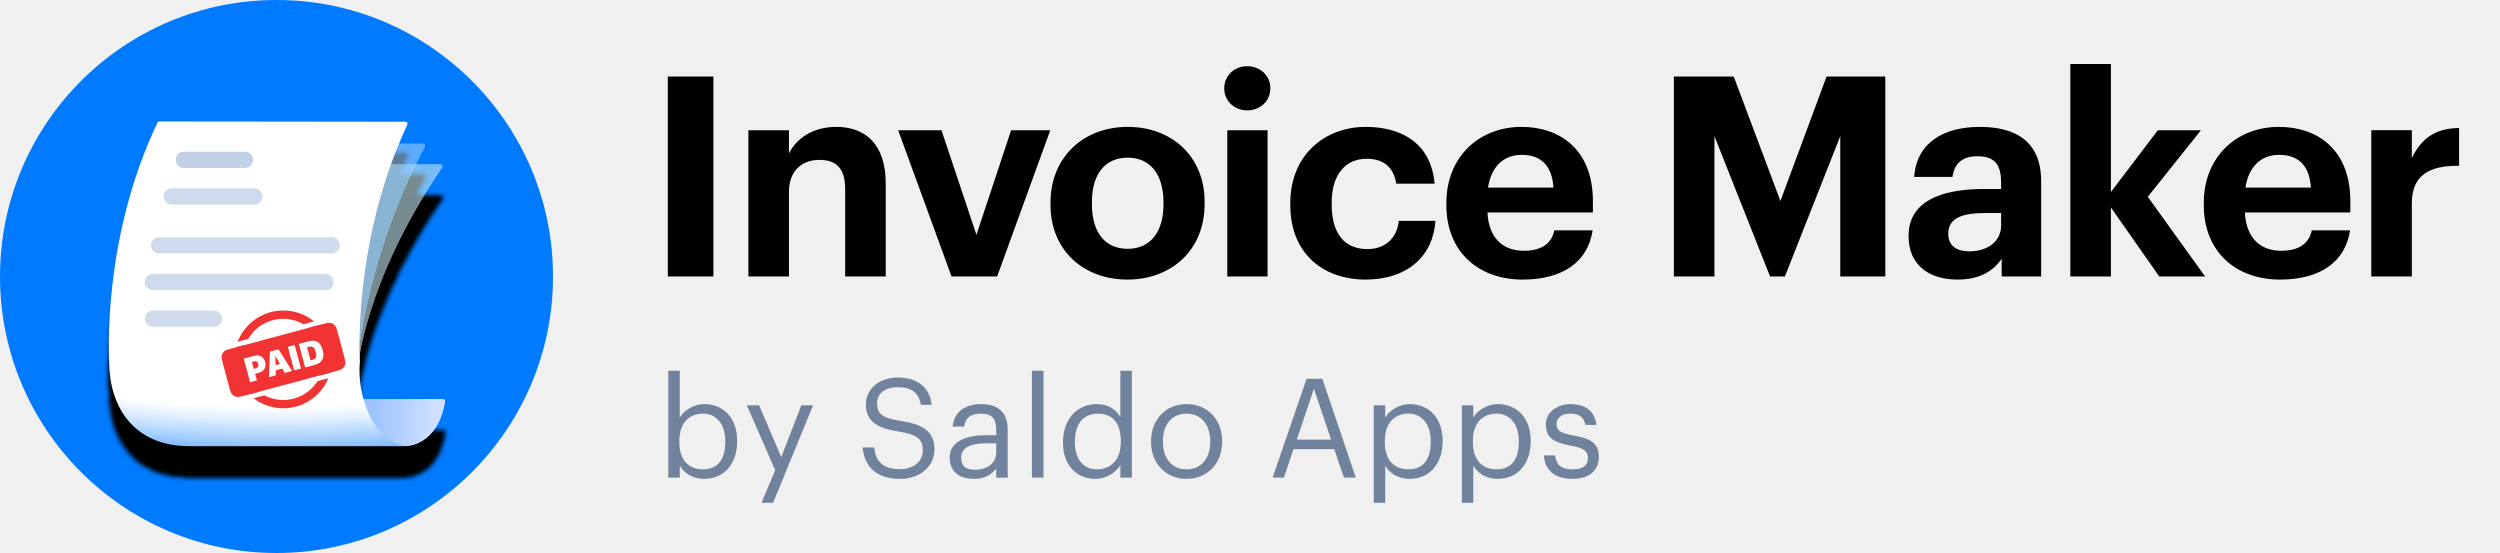
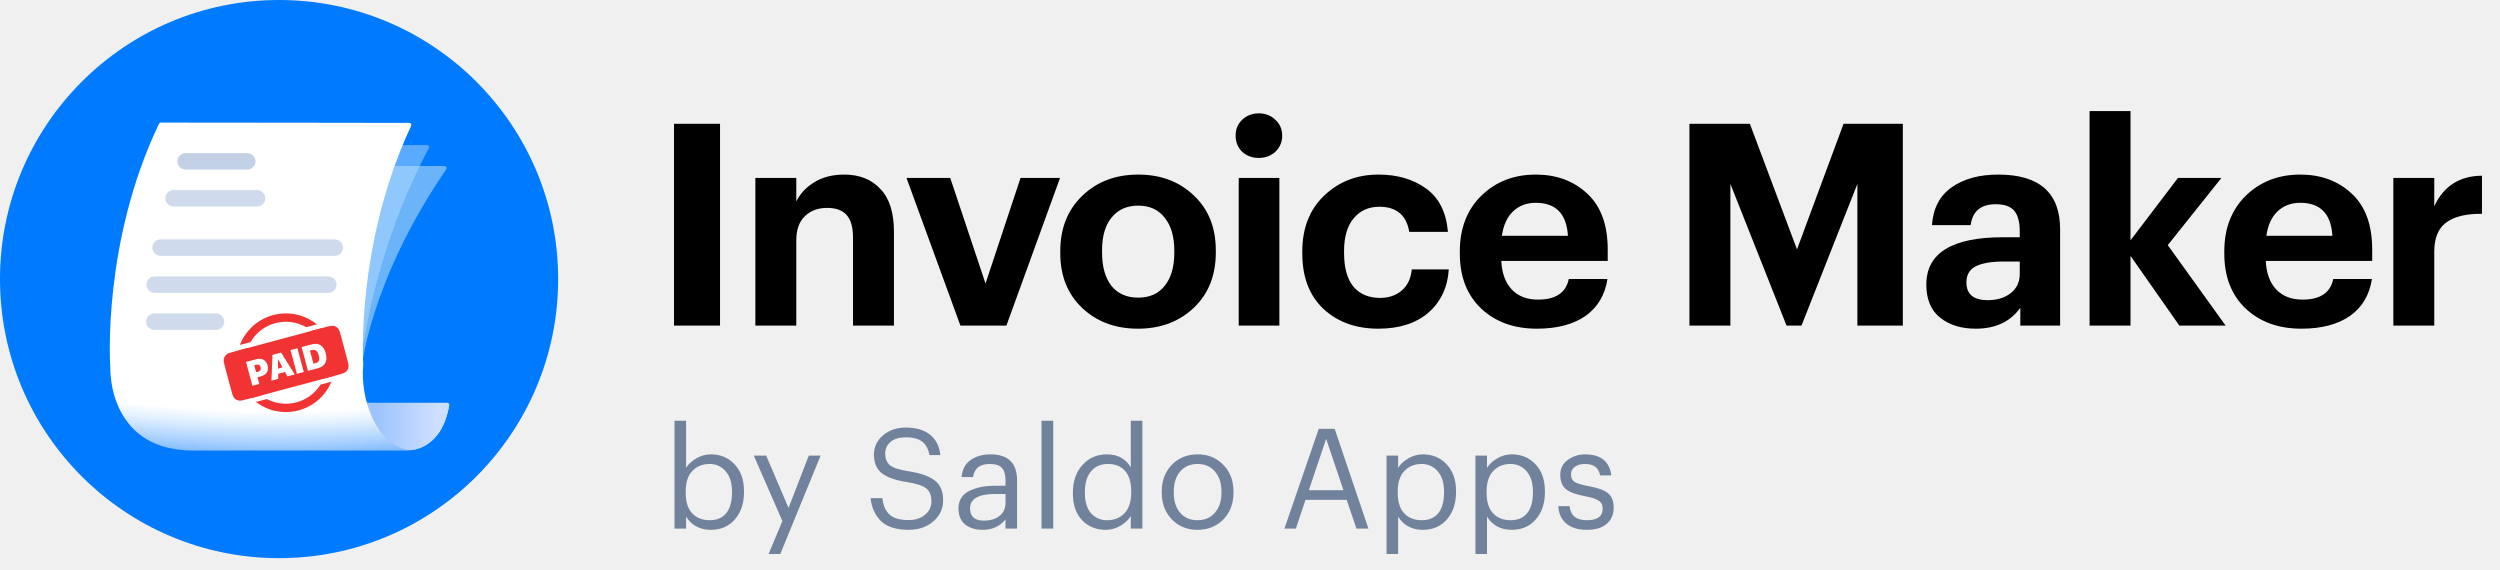
- <svg xmlns="http://www.w3.org/2000/svg" width="217" height="48" fill="none">
-   <rect width="48" height="48" rx="24" fill="#007AFF" />
-   <g filter="url(#filter0_d)">
-     <path d="M35.272 38.711H15.869v-4.067h22.587c.11 0 .193.1.175.207-.642 3.86-3.36 3.86-3.36 3.86z" fill="#AFCDFB" />
-     <path d="M35.272 38.711H15.869v-4.067h22.587c.11 0 .193.1.175.207-.642 3.86-3.36 3.86-3.36 3.86z" fill="url(#paint0_linear)" />
-     <g opacity=".6">
-       <path d="M38.221 14.277H16.044a.182.182 0 00-.159.097c-5.816 10.916-5.794 11.891-5.794 11.891l20.965 5.623s.608-7.52 7.308-17.326c.082-.12.002-.285-.143-.285z" fill="#F8FBFF" />
-       <path d="M38.221 14.277H16.044a.182.182 0 00-.159.097c-5.816 10.916-5.794 11.891-5.794 11.891l20.965 5.623s.608-7.52 7.308-17.326c.082-.12.002-.285-.143-.285z" fill="url(#paint1_linear)" />
-       <path d="M28.282 16.09a.398.398 0 01-.46.321l-8.349-1.45a.393.393 0 01-.32-.458.398.398 0 01.46-.322l8.349 1.451a.393.393 0 01.32.458zm2.065 1.78a.4.4 0 01-.46.322L16.92 15.931a.396.396 0 01-.322-.46.4.4 0 01.461-.323l12.966 2.262c.216.038.36.243.321.46zm-.957 3.136l-13.962-2.462a.2.2 0 01.07-.392l13.96 2.461a.2.2 0 01-.069.393zm-.14.827L15.29 19.37a.2.2 0 01.069-.393L29.32 21.44a.2.2 0 01-.07.393zm-14.114-1.59l8.598 1.516a.199.199 0 00.07-.393l-8.599-1.516a.2.2 0 00-.07.393z" fill="#000" />
-     </g>
-     <g opacity=".6">
-       <path d="M36.715 12.484H14.48a.18.18 0 00-.168.123c-4.028 11.698-3.518 16.166-3.518 16.166l20.49.683s1.12-8.426 5.586-16.704c.064-.12-.018-.268-.155-.268z" fill="#F8FBFF" />
-       <path d="M36.715 12.484H14.48a.18.18 0 00-.168.123c-4.028 11.698-3.518 16.166-3.518 16.166l20.49.683s1.12-8.426 5.586-16.704c.064-.12-.018-.268-.155-.268z" fill="url(#paint2_linear)" />
-       <path d="M27.775 14.795a.395.395 0 01-.427.358l-8.454-.722a.391.391 0 01-.357-.425.395.395 0 01.427-.358l8.454.722a.391.391 0 01.357.425zm2.212 1.592a.397.397 0 01-.428.36L16.436 15.62a.394.394 0 01-.359-.427.397.397 0 01.429-.36l13.123 1.127c.217.019.378.21.358.427zm-.683 3.208L15.181 18.36a.2.2 0 01.035-.398l14.123 1.236a.2.2 0 01-.035.397zm-.066.835l-14.122-1.235a.2.2 0 01.034-.397l14.123 1.235a.2.2 0 01-.035.398zm-14.199-.353l8.697.76a.2.2 0 00.035-.396l-8.698-.761a.2.2 0 00-.034.397z" fill="#000" />
-     </g>
-     <path d="M35.196 10.568c.132 0 .218.14.162.26-4.801 10.217-4.118 20.556-4.118 20.556-.287 2.748 1.03 6.954 4.046 7.344H16.45c-4.943 0-6.974-3.534-6.975-7.344 0 0-.69-10.533 4.196-20.738a.182.182 0 01.163-.103c9.25 0 15.626.025 21.362.025z" fill="url(#paint3_radial)" />
-     <rect x="15.255" y="13.168" width="6.716" height="1.414" rx=".707" fill="#C3D1E6" />
-     <rect x="12.568" y="26.954" width="6.716" height="1.414" rx=".707" fill="#CFDBEC" />
-     <rect x="13.099" y="20.591" width="16.402" height="1.414" rx=".707" fill="#CFDBEC" />
-     <rect x="12.568" y="23.772" width="16.402" height="1.414" rx=".707" fill="#CFDBEC" />
-     <rect x="14.194" y="16.349" width="8.59" height="1.414" rx=".707" fill="#CFDBEC" />
+ <svg xmlns="http://www.w3.org/2000/svg" width="215" height="49" fill="none">
+   <path d="M57.966 28V10.645h3.957V28h-3.957zm6.995 0V15.305h3.52v2.015c.34-.68.858-1.23 1.553-1.65.712-.438 1.57-.656 2.573-.656 1.311 0 2.347.413 3.107 1.238.777.809 1.165 2.03 1.165 3.665V28h-3.52v-7.573c0-.874-.177-1.513-.533-1.918-.356-.42-.922-.63-1.7-.63-.792 0-1.431.242-1.917.727-.485.47-.728 1.157-.728 2.064V28h-3.52zm17.634 0l-4.636-12.695h3.762l3.034 9.078 3.01-9.078h3.398L86.551 28h-3.956zm12.983-3.422c.55.68 1.319 1.019 2.306 1.019.987 0 1.748-.34 2.281-1.02.551-.68.826-1.626.826-2.84v-.17c0-1.213-.275-2.16-.826-2.84-.534-.695-1.294-1.043-2.281-1.043-.971 0-1.732.34-2.282 1.02-.55.663-.825 1.601-.825 2.815v.194c0 1.214.267 2.169.8 2.864zm2.281 3.689c-1.925 0-3.519-.59-4.781-1.772-1.262-1.197-1.894-2.767-1.894-4.709v-.194c0-1.958.632-3.544 1.894-4.758 1.262-1.213 2.864-1.82 4.806-1.82 1.942 0 3.536.599 4.782 1.796 1.262 1.181 1.893 2.751 1.893 4.71v.193c0 1.974-.631 3.56-1.893 4.758-1.263 1.197-2.865 1.796-4.806 1.796zM106.53 28V15.305h3.495V28h-3.495zm3.156-14.952c-.389.356-.866.534-1.433.534-.566 0-1.043-.178-1.432-.534-.372-.372-.558-.834-.558-1.384 0-.55.186-1.003.558-1.359.389-.372.866-.558 1.432-.558.567 0 1.044.186 1.433.558.388.356.582.81.582 1.36a1.84 1.84 0 01-.582 1.383zm8.841 15.219c-1.91 0-3.479-.566-4.709-1.7-1.214-1.148-1.82-2.734-1.82-4.757v-.194c0-1.99.623-3.584 1.869-4.782 1.262-1.213 2.823-1.82 4.684-1.82 1.618 0 2.978.397 4.078 1.19 1.117.792 1.748 2.038 1.893 3.737h-3.325c-.243-1.44-1.1-2.16-2.573-2.16-.922 0-1.659.332-2.209.995-.55.664-.825 1.594-.825 2.792v.194c0 1.262.267 2.225.801 2.888.55.648 1.319.971 2.306.971.728 0 1.343-.21 1.845-.63.501-.422.793-1.028.873-1.821h3.18c-.097 1.537-.679 2.775-1.747 3.713-1.068.923-2.509 1.384-4.321 1.384zm13.644 0c-1.958 0-3.552-.575-4.781-1.723-1.23-1.166-1.845-2.743-1.845-4.734v-.194c0-1.974.615-3.568 1.845-4.782 1.246-1.213 2.807-1.82 4.684-1.82 1.78 0 3.253.542 4.418 1.626 1.181 1.084 1.772 2.695 1.772 4.83v.972h-9.151c.049 1.051.348 1.869.898 2.451.55.583 1.303.874 2.257.874 1.522 0 2.403-.59 2.646-1.772h3.326c-.211 1.375-.842 2.435-1.894 3.18-1.052.728-2.443 1.092-4.175 1.092zm-3.009-7.986h5.679c-.113-1.893-1.035-2.84-2.767-2.84-.793 0-1.448.251-1.966.753-.501.485-.817 1.181-.946 2.087zM145.293 28V10.645h5.195l4.053 10.801 4.005-10.801h5.097V28h-3.907V15.815L154.929 28h-1.286l-4.83-12.185V28h-3.52zm24.619.267c-1.246 0-2.266-.316-3.058-.947-.793-.63-1.19-1.577-1.19-2.84 0-2.718 2.201-4.077 6.602-4.077h1.432v-.51c0-.793-.153-1.376-.461-1.748-.307-.388-.841-.582-1.602-.582-1.278 0-1.998.598-2.16 1.796h-3.325c.097-1.44.663-2.525 1.699-3.253 1.035-.728 2.37-1.092 4.005-1.092 3.544 0 5.316 1.57 5.316 4.709V28h-3.423v-1.53c-.858 1.198-2.136 1.797-3.835 1.797zm1.044-2.452c.793 0 1.448-.202 1.966-.606.518-.405.776-.955.776-1.65V22.49h-1.359c-1.068 0-1.877.138-2.427.413-.534.275-.801.736-.801 1.383 0 1.02.615 1.53 1.845 1.53zM179.705 28V9.553h3.519V20.67l4.078-5.365h3.738l-4.612 5.777L191.404 28h-3.98l-4.2-5.995V28h-3.519zm18.212.267c-1.958 0-3.552-.575-4.782-1.723-1.23-1.166-1.845-2.743-1.845-4.734v-.194c0-1.974.615-3.568 1.845-4.782 1.246-1.213 2.808-1.82 4.685-1.82 1.78 0 3.252.542 4.417 1.626 1.182 1.084 1.772 2.695 1.772 4.83v.972h-9.151c.049 1.051.348 1.869.898 2.451.551.583 1.303.874 2.258.874 1.521 0 2.403-.59 2.646-1.772h3.325c-.21 1.375-.841 2.435-1.893 3.18-1.052.728-2.444 1.092-4.175 1.092zm-3.01-7.986h5.68c-.113-1.893-1.036-2.84-2.767-2.84-.793 0-1.449.251-1.966.753-.502.485-.818 1.181-.947 2.087zM205.828 28V15.305h3.519v2.428c.809-1.732 2.177-2.606 4.102-2.622v3.277c-1.359-.016-2.387.235-3.082.752-.68.502-1.02 1.335-1.02 2.5V28h-3.519z" fill="#000" />
+   <path d="M61.128 45.566c-.488 0-.916-.104-1.284-.312a2.256 2.256 0 01-.84-.828v1.032h-.996v-9.276h.996v4.056c.192-.32.484-.592.876-.816a2.411 2.411 0 011.248-.348c.84 0 1.524.288 2.052.864.536.568.804 1.332.804 2.292v.096c0 .968-.264 1.752-.792 2.352-.52.592-1.208.888-2.064.888zm-.096-.828c.624 0 1.1-.204 1.428-.612.328-.408.492-.992.492-1.752v-.096c0-.76-.184-1.344-.552-1.752a1.743 1.743 0 00-1.38-.624c-.608 0-1.104.204-1.488.612-.376.4-.564.988-.564 1.764v.096c0 .776.184 1.364.552 1.764.376.4.88.6 1.512.6zm5.066 2.904l1.188-2.832-2.46-5.628h1.068l1.92 4.5 1.74-4.5h1.02l-3.468 8.46h-1.008zm12.048-2.076c-1.064 0-1.856-.248-2.376-.744-.512-.504-.812-1.164-.9-1.98h1.008c.04.28.096.524.168.732.08.208.2.404.36.588.16.184.384.324.672.42.296.096.652.144 1.068.144.56 0 1.024-.148 1.392-.444.376-.304.564-.696.564-1.176 0-.496-.144-.86-.432-1.092-.288-.24-.836-.424-1.644-.552-.968-.144-1.688-.392-2.16-.744-.472-.36-.708-.9-.708-1.62 0-.664.26-1.216.78-1.656.52-.448 1.18-.672 1.98-.672.864 0 1.552.204 2.064.612.512.408.808.992.888 1.752h-.936c-.104-.536-.316-.924-.636-1.164-.32-.24-.78-.36-1.38-.36-.568 0-1.008.128-1.32.384a1.24 1.24 0 00-.468 1.008c0 .448.136.784.408 1.008.272.224.824.4 1.656.528 1.008.16 1.744.424 2.208.792.472.36.708.928.708 1.704 0 .72-.284 1.324-.852 1.812-.56.48-1.264.72-2.112.72zm6.371 0c-.616 0-1.12-.152-1.512-.456-.384-.312-.576-.776-.576-1.392 0-.672.296-1.164.888-1.476.6-.312 1.352-.468 2.256-.468h.9v-.456c0-.504-.104-.864-.312-1.08-.208-.224-.552-.336-1.032-.336-.864 0-1.344.376-1.44 1.128h-.996c.064-.672.328-1.164.792-1.476.464-.32 1.028-.48 1.692-.48 1.528 0 2.292.748 2.292 2.244v4.14h-.996v-.792c-.48.6-1.132.9-1.956.9zm.096-.792c.544 0 .988-.132 1.332-.396.352-.272.528-.644.528-1.116v-.78h-.864c-1.456 0-2.184.412-2.184 1.236 0 .704.396 1.056 1.188 1.056zm4.957.684v-9.276h1.008v9.276H89.57zm5.53.108c-.84 0-1.524-.28-2.052-.84-.52-.56-.78-1.32-.78-2.28v-.096c0-.96.272-1.744.816-2.352.544-.616 1.248-.924 2.112-.924.928 0 1.612.372 2.052 1.116v-4.008h.996v9.276h-.996v-1.08c-.192.32-.488.6-.888.84-.4.232-.82.348-1.26.348zm.108-.828c.616 0 1.116-.2 1.5-.6.384-.408.576-1 .576-1.776v-.096c0-.784-.176-1.372-.528-1.764-.344-.4-.832-.6-1.464-.6-.624 0-1.112.212-1.464.636-.352.416-.528 1.004-.528 1.764v.096c0 .76.176 1.34.528 1.74.36.4.82.6 1.38.6zm7.787 0c.624 0 1.12-.216 1.488-.648.376-.432.564-1.004.564-1.716v-.084c0-.728-.188-1.308-.564-1.74-.368-.432-.864-.648-1.488-.648-.632 0-1.132.216-1.5.648-.368.432-.552 1.008-.552 1.728v.096c0 .72.184 1.296.552 1.728.368.424.868.636 1.5.636zm-.012.828c-.888 0-1.624-.3-2.208-.9-.576-.608-.864-1.372-.864-2.292v-.096c0-.936.288-1.704.864-2.304.584-.6 1.324-.9 2.22-.9.896 0 1.632.3 2.208.9.584.592.876 1.356.876 2.292v.096c0 .944-.292 1.716-.876 2.316-.584.592-1.324.888-2.22.888zm7.478-.108l2.952-8.58h1.368l2.904 8.58h-1.032l-.84-2.472h-3.54l-.828 2.472h-.984zm3.588-7.716l-1.488 4.416h2.976l-1.488-4.416zm5.194 9.9v-8.46h.996v1.056c.192-.32.484-.592.876-.816a2.411 2.411 0 011.248-.348c.84 0 1.524.288 2.052.864.536.568.804 1.332.804 2.292v.096c0 .968-.264 1.752-.792 2.352-.52.592-1.208.888-2.064.888-.488 0-.916-.104-1.284-.312a2.256 2.256 0 01-.84-.828v3.216h-.996zm3.024-2.904c.624 0 1.1-.204 1.428-.612.328-.408.492-.992.492-1.752v-.096c0-.76-.184-1.344-.552-1.752a1.743 1.743 0 00-1.38-.624c-.608 0-1.104.204-1.488.612-.376.4-.564.988-.564 1.764v.096c0 .776.184 1.364.552 1.764.376.4.88.6 1.512.6zm4.62 2.904v-8.46h.996v1.056c.192-.32.484-.592.876-.816a2.411 2.411 0 011.248-.348c.84 0 1.524.288 2.052.864.536.568.804 1.332.804 2.292v.096c0 .968-.264 1.752-.792 2.352-.52.592-1.208.888-2.064.888-.488 0-.916-.104-1.284-.312a2.256 2.256 0 01-.84-.828v3.216h-.996zm3.024-2.904c.624 0 1.1-.204 1.428-.612.328-.408.492-.992.492-1.752v-.096c0-.76-.184-1.344-.552-1.752a1.743 1.743 0 00-1.38-.624c-.608 0-1.104.204-1.488.612-.376.4-.564.988-.564 1.764v.096c0 .776.184 1.364.552 1.764.376.4.88.6 1.512.6zm6.563.828c-.752 0-1.344-.18-1.776-.54-.424-.36-.652-.86-.684-1.5h.972c.08.808.572 1.212 1.476 1.212.912 0 1.368-.332 1.368-.996 0-.312-.116-.54-.348-.684-.224-.152-.596-.276-1.116-.372-.816-.152-1.384-.36-1.704-.624-.32-.272-.48-.68-.48-1.224 0-.544.216-.972.648-1.284.44-.32.932-.48 1.476-.48 1.36 0 2.116.604 2.268 1.812h-.96c-.072-.344-.212-.592-.42-.744-.208-.16-.508-.24-.9-.24-.36 0-.648.084-.864.252a.765.765 0 00-.324.648c0 .288.1.5.3.636.208.136.596.256 1.164.36.376.072.676.144.9.216.232.064.456.164.672.3.224.136.384.316.48.54.104.216.156.484.156.804 0 .584-.2 1.048-.6 1.392-.392.344-.96.516-1.704.516z" fill="#71839C" />
+   <path d="M48 24C48 10.745 37.255 0 24 0S0 10.745 0 24s10.745 24 24 24 24-10.745 24-24z" fill="#007AFF" />
+   <path d="M35.272 38.712H15.869v-4.068h22.587c.11 0 .193.1.175.208-.642 3.86-3.36 3.86-3.36 3.86z" fill="#AFCDFB" />
+   <path d="M35.272 38.712H15.869v-4.068h22.587c.11 0 .193.1.175.208-.642 3.86-3.36 3.86-3.36 3.86z" fill="url(#paint0_linear)" />
+   <g opacity=".6">
+     <path opacity=".6" d="M38.22 14.277H16.044a.182.182 0 00-.158.098c-5.816 10.915-5.794 11.89-5.794 11.89l20.965 5.623s.608-7.52 7.308-17.326c.082-.12.002-.285-.143-.285z" fill="#F8FBFF" />
+     <path opacity=".6" d="M38.22 14.277H16.044a.182.182 0 00-.158.098c-5.816 10.915-5.794 11.89-5.794 11.89l20.965 5.623s.608-7.52 7.308-17.326c.082-.12.002-.285-.143-.285z" fill="url(#paint1_linear)" />
+     <path opacity=".6" d="M28.282 16.09a.398.398 0 01-.46.322l-8.35-1.451a.393.393 0 01-.32-.457.398.398 0 01.46-.322l8.35 1.45a.393.393 0 01.32.458zm2.065 1.78a.4.4 0 01-.46.322L16.92 15.931a.396.396 0 01-.322-.46.4.4 0 01.461-.322l12.966 2.261c.216.038.36.244.321.46zm-.958 3.136l-13.962-2.461a.2.2 0 01.07-.393l13.961 2.462a.2.2 0 01-.07.392zm-.139.827l-13.961-2.461a.2.2 0 01.069-.393l13.961 2.461a.2.2 0 01-.069.393zm-14.115-1.589l8.599 1.516a.2.2 0 00.069-.393l-8.598-1.516a.2.2 0 00-.07.393z" fill="#000" />
  </g>
-   <path fill-rule="evenodd" clip-rule="evenodd" d="M27.564 33.079a3.52 3.52 0 01-4.615 1.236l-.937.252a4.243 4.243 0 006.491-1.74l-.939.252zm-5.101.928a3.517 3.517 0 01-1.164-4.08l-.824.22a4.251 4.251 0 001.15 4.084l.838-.224zm-1.835-4.34a4.243 4.243 0 016.622-1.774l-.912.245a3.522 3.522 0 00-4.797 1.285l-.913.245zm6.17-1.214a3.517 3.517 0 011.034 4.115l.84-.225a4.243 4.243 0 00-1.05-4.11l-.823.22z" fill="#F23333" />
+   <g opacity=".6">
+     <path opacity=".6" d="M36.715 12.484H14.48a.18.18 0 00-.168.124c-4.028 11.698-3.518 16.166-3.518 16.166l20.49.682s1.12-8.425 5.585-16.704c.065-.12-.017-.268-.154-.268z" fill="#F8FBFF" />
+     <path opacity=".6" d="M36.715 12.484H14.48a.18.18 0 00-.168.124c-4.028 11.698-3.518 16.166-3.518 16.166l20.49.682s1.12-8.425 5.585-16.704c.065-.12-.017-.268-.154-.268z" fill="url(#paint2_linear)" />
+     <path opacity=".6" d="M27.774 14.795a.395.395 0 01-.427.358l-8.454-.722a.391.391 0 01-.356-.425.395.395 0 01.427-.358l8.454.722a.391.391 0 01.356.425zm2.213 1.593a.397.397 0 01-.429.36l-13.123-1.127a.393.393 0 01-.358-.427.397.397 0 01.428-.36l13.123 1.127c.218.019.378.21.359.427zm-.683 3.208L15.18 18.36a.2.2 0 01.035-.397l14.123 1.235a.2.2 0 01-.035.398zm-.066.835l-14.122-1.236a.2.2 0 01.034-.397l14.123 1.236a.2.2 0 01-.035.397zm-14.2-.353l8.698.76a.2.2 0 00.035-.397l-8.698-.761a.2.2 0 00-.035.398z" fill="#000" />
+   </g>
+   <path d="M35.196 10.569c.132 0 .218.14.162.259-4.801 10.218-4.118 20.556-4.118 20.556-.287 2.749 1.03 6.954 4.046 7.345H16.45c-4.943 0-6.974-3.535-6.975-7.344 0 0-.69-10.534 4.196-20.739a.182.182 0 01.163-.102c9.25 0 15.626.024 21.362.025z" fill="url(#paint3_radial)" />
+   <path d="M21.264 13.168h-5.302a.707.707 0 100 1.414h5.302a.707.707 0 100-1.414z" fill="#C3D1E6" />
+   <path d="M18.578 26.954h-5.303a.707.707 0 000 1.414h5.303a.707.707 0 000-1.414zm10.215-6.363H13.806a.707.707 0 000 1.414h14.987a.707.707 0 000-1.414zm-.53 3.182H13.275a.707.707 0 000 1.413h14.988a.707.707 0 000-1.413zm-6.186-7.423h-7.176a.707.707 0 000 1.413h7.176a.707.707 0 100-1.413z" fill="#CFDBEC" />
+   <path fill-rule="evenodd" clip-rule="evenodd" d="M27.564 33.08a3.52 3.52 0 01-4.615 1.236l-.937.251a4.243 4.243 0 006.491-1.74l-.939.252zm-5.101.927a3.518 3.518 0 01-1.164-4.08l-.824.221a4.25 4.25 0 001.15 4.084l.838-.225zm-1.835-4.339a4.243 4.243 0 016.622-1.774l-.912.244a3.522 3.522 0 00-4.797 1.285l-.913.245zm6.17-1.214a3.516 3.516 0 011.034 4.114l.84-.224c.102-.366.156-.75.156-1.148a4.23 4.23 0 00-1.206-2.963l-.823.22z" fill="#F23333" />
  <path d="M19.365 31.616c-.103-.382-.154-.573-.118-.74a.707.707 0 01.218-.378c.126-.113.317-.164.7-.267l7.786-2.086c.383-.103.574-.154.74-.119a.707.707 0 01.379.219c.113.126.164.317.267.7l.512 1.912c.103.382.154.573.119.74a.707.707 0 01-.219.378c-.126.113-.317.164-.7.267l-7.786 2.086c-.383.103-.574.154-.74.119a.707.707 0 01-.378-.219c-.114-.126-.165-.317-.268-.7l-.512-1.912z" fill="#F23333" />
-   <path d="M22.073 30.884l-.915.246.549 2.048.591-.158-.154-.577.316-.084c.506-.136.663-.535.556-.933-.104-.39-.437-.677-.942-.541zm.345.703c.053.2-.044.333-.236.385l-.157.041-.16-.6.17-.046c.184-.049.33.025.383.22zm1.516.994l-.007-.437.58-.155.21.382.633-.17-1.176-1.88-.744.2-.083 2.217.587-.157zm-.004-1.658l.367.672-.382.102-.014-.767.029-.007zm2.196 1.071l-.549-2.048-.593.159.55 2.048.592-.16zm-.187-2.145l.549 2.048.865-.232c.648-.174.828-.662.66-1.287-.164-.615-.55-.938-1.209-.761l-.865.232zm.715.3l.168-.045c.364-.097.51.16.588.454.132.492-.054.614-.285.676l-.168.045-.303-1.13z" fill="#fff" />
-   <path d="M57.966 24h3.957V6.645h-3.957V24zm6.995 0h3.52v-7.33c0-1.87 1.14-2.792 2.646-2.792 1.553 0 2.233.825 2.233 2.549V24h3.52v-8.083c0-3.398-1.772-4.903-4.273-4.903-2.111 0-3.495 1.044-4.126 2.306v-2.015h-3.52V24zm17.634 0h3.956l4.612-12.695h-3.398l-3.01 9.078-3.034-9.078H77.96L82.595 24zm15.289-2.403c-1.99 0-3.107-1.456-3.107-3.884v-.194c0-2.427 1.165-3.835 3.107-3.835 1.966 0 3.107 1.456 3.107 3.884v.17c0 2.403-1.141 3.859-3.107 3.859zm-.025 2.67c3.811 0 6.7-2.549 6.7-6.554v-.194c0-3.956-2.864-6.505-6.675-6.505s-6.7 2.597-6.7 6.578v.194c0 3.957 2.889 6.481 6.675 6.481zM106.53 24h3.495V11.305h-3.495V24zm1.723-14.418c1.141 0 2.015-.825 2.015-1.918 0-1.092-.874-1.917-2.015-1.917-1.116 0-1.99.825-1.99 1.917 0 1.093.874 1.918 1.99 1.918zm10.274 14.685c3.689 0 5.874-2.087 6.068-5.097h-3.18c-.169 1.626-1.31 2.451-2.718 2.451-1.966 0-3.107-1.31-3.107-3.86v-.193c0-2.428 1.214-3.787 3.034-3.787 1.432 0 2.33.68 2.573 2.16h3.325c-.315-3.64-3.034-4.927-5.971-4.927-3.616 0-6.553 2.5-6.553 6.602v.194c0 4.151 2.815 6.457 6.529 6.457zm13.644 0c3.471 0 5.656-1.53 6.069-4.272h-3.326c-.218 1.068-1.019 1.772-2.646 1.772-1.917 0-3.058-1.214-3.155-3.325h9.151v-.971c0-4.54-2.913-6.457-6.19-6.457-3.689 0-6.529 2.597-6.529 6.602v.194c0 4.054 2.791 6.457 6.626 6.457zm-3.009-7.986c.267-1.796 1.335-2.84 2.912-2.84 1.675 0 2.646.923 2.767 2.84h-5.679zM145.293 24h3.52V11.815L153.643 24h1.286l4.807-12.185V24h3.907V6.645h-5.097l-4.005 10.801-4.053-10.801h-5.195V24zm24.619.267c1.99 0 3.107-.777 3.835-1.796V24h3.423v-8.277c0-3.447-2.209-4.709-5.316-4.709-3.107 0-5.486 1.335-5.704 4.345h3.325c.146-1.092.777-1.796 2.16-1.796 1.602 0 2.063.825 2.063 2.33v.51h-1.432c-3.883 0-6.602 1.116-6.602 4.077 0 2.67 1.942 3.787 4.248 3.787zm1.044-2.452c-1.287 0-1.845-.606-1.845-1.529 0-1.359 1.189-1.796 3.228-1.796h1.359v1.068c0 1.408-1.189 2.257-2.742 2.257zM179.705 24h3.519v-5.995l4.2 5.995h3.98l-4.976-6.918 4.612-5.777h-3.738l-4.078 5.365V5.553h-3.519V24zm18.212.267c3.471 0 5.655-1.53 6.068-4.272h-3.325c-.219 1.068-1.02 1.772-2.646 1.772-1.918 0-3.059-1.214-3.156-3.325h9.151v-.971c0-4.54-2.912-6.457-6.189-6.457-3.69 0-6.53 2.597-6.53 6.602v.194c0 4.054 2.792 6.457 6.627 6.457zm-3.01-7.986c.267-1.796 1.335-2.84 2.913-2.84 1.675 0 2.645.923 2.767 2.84h-5.68zM205.828 24h3.519v-6.36c0-2.427 1.505-3.276 4.102-3.252V11.11c-2.063.024-3.301.922-4.102 2.622v-2.428h-3.519V24z" fill="#000" />
-   <path d="M61.128 41.566c1.728 0 2.856-1.32 2.856-3.24v-.096c0-1.956-1.212-3.156-2.856-3.156-.912 0-1.764.552-2.124 1.164v-4.056h-.996v9.276h.996v-1.032c.36.624 1.104 1.14 2.124 1.14zm-.096-.828c-1.224 0-2.064-.756-2.064-2.364v-.096c0-1.608.888-2.376 2.052-2.376 1.056 0 1.932.792 1.932 2.376v.096c0 1.524-.672 2.364-1.92 2.364zm5.066 2.904h1.008l3.468-8.46h-1.02l-1.74 4.5-1.92-4.5h-1.068l2.46 5.628-1.188 2.832zm12.048-2.076c1.704 0 2.964-1.092 2.964-2.532 0-1.62-1.008-2.196-2.916-2.496-1.752-.264-2.064-.696-2.064-1.536 0-.804.612-1.392 1.788-1.392 1.188 0 1.812.444 2.016 1.524h.936c-.168-1.524-1.236-2.364-2.952-2.364-1.62 0-2.76 1.008-2.76 2.328 0 1.524 1.068 2.088 2.868 2.364 1.632.264 2.076.672 2.076 1.644 0 .972-.852 1.62-1.956 1.62-1.728 0-2.136-.864-2.268-1.884H74.87c.156 1.464.984 2.724 3.276 2.724zm6.371 0c.924 0 1.488-.312 1.956-.9v.792h.996v-4.14c0-1.752-1.092-2.244-2.292-2.244-1.212 0-2.352.528-2.484 1.956h.996c.096-.768.576-1.128 1.44-1.128.96 0 1.344.42 1.344 1.416v.456h-.9c-1.608 0-3.144.492-3.144 1.944 0 1.284.924 1.848 2.088 1.848zm.096-.792c-.876 0-1.188-.408-1.188-1.056 0-.924.924-1.236 2.184-1.236h.864v.78c0 .972-.804 1.512-1.86 1.512zm4.957.684h1.008v-9.276H89.57v9.276zm5.53.108c.912 0 1.788-.576 2.148-1.188v1.08h.996v-9.276h-.996v4.008c-.36-.612-1.008-1.116-2.052-1.116-1.728 0-2.928 1.356-2.928 3.276v.096c0 1.956 1.188 3.12 2.832 3.12zm.108-.828c-1.056 0-1.908-.756-1.908-2.34v-.096c0-1.524.744-2.4 1.992-2.4 1.224 0 1.992.756 1.992 2.364v.096c0 1.608-.912 2.376-2.076 2.376zm7.787 0c-1.272 0-2.052-.936-2.052-2.364v-.096c0-1.44.792-2.376 2.052-2.376 1.248 0 2.052.936 2.052 2.388v.084c0 1.416-.792 2.364-2.052 2.364zm-.012.828c1.788 0 3.096-1.308 3.096-3.204v-.096c0-1.884-1.308-3.192-3.084-3.192s-3.084 1.32-3.084 3.204v.096c0 1.836 1.284 3.192 3.072 3.192zm7.478-.108h.984l.828-2.472h3.54l.84 2.472h1.032l-2.904-8.58h-1.368l-2.952 8.58zm3.588-7.716l1.488 4.416h-2.976l1.488-4.416zm5.194 9.9h.996v-3.216c.36.624 1.092 1.14 2.124 1.14 1.728 0 2.856-1.32 2.856-3.24v-.096c0-1.956-1.212-3.156-2.856-3.156-.912 0-1.764.552-2.124 1.164v-1.056h-.996v8.46zm3.024-2.904c-1.224 0-2.064-.756-2.064-2.364v-.096c0-1.608.888-2.376 2.052-2.376 1.056 0 1.932.792 1.932 2.376v.096c0 1.524-.672 2.364-1.92 2.364zm4.62 2.904h.996v-3.216c.36.624 1.092 1.14 2.124 1.14 1.728 0 2.856-1.32 2.856-3.24v-.096c0-1.956-1.212-3.156-2.856-3.156-.912 0-1.764.552-2.124 1.164v-1.056h-.996v8.46zm3.024-2.904c-1.224 0-2.064-.756-2.064-2.364v-.096c0-1.608.888-2.376 2.052-2.376 1.056 0 1.932.792 1.932 2.376v.096c0 1.524-.672 2.364-1.92 2.364zm6.563.828c1.524 0 2.304-.768 2.304-1.908 0-1.332-.912-1.62-2.208-1.86-1.152-.204-1.464-.432-1.464-.996 0-.54.468-.9 1.188-.9.792 0 1.176.3 1.32.984h.96c-.168-1.356-1.14-1.812-2.268-1.812-.984 0-2.124.6-2.124 1.764 0 1.092.552 1.548 2.184 1.848.972.18 1.464.396 1.464 1.056 0 .672-.42.996-1.368.996-1.008 0-1.404-.468-1.476-1.212h-.972c.06 1.284.96 2.04 2.46 2.04z" fill="#71839C" />
+   <path d="M22.073 30.885l-.915.245.549 2.049.591-.159-.154-.576.316-.085c.506-.135.663-.535.556-.932-.104-.39-.437-.677-.942-.542zm.345.702c.053.2-.044.334-.236.385l-.157.042-.16-.6.17-.046c.184-.049.33.024.383.22zm1.515.995l-.006-.437.58-.156.21.383.633-.17-1.176-1.88-.744.2-.083 2.217.586-.157zm-.003-1.659l.366.672-.38.103-.015-.767.029-.008zm2.196 1.071l-.549-2.048-.593.16.55 2.047.592-.159zm-.187-2.144l.548 2.047.866-.231c.648-.174.828-.663.66-1.287-.164-.615-.55-.938-1.209-.762l-.865.232zm.715.3l.168-.045c.363-.098.51.16.588.453.132.492-.054.615-.285.677l-.168.044-.303-1.13z" fill="#fff" />
  <defs>
-     <linearGradient id="paint0_linear" x1="32.444" y1="37.309" x2="37.541" y2="37.309" gradientUnits="userSpaceOnUse">
+     <linearGradient id="paint0_linear" x1="32.445" y1="37.309" x2="37.542" y2="37.309" gradientUnits="userSpaceOnUse">
      <stop stop-color="#9DC4FE" />
      <stop offset="1" stop-color="#CEDFFF" />
    </linearGradient>
-     <linearGradient id="paint1_linear" x1="17.478" y1="18.141" x2="30.097" y2="22.486" gradientUnits="userSpaceOnUse">
+     <linearGradient id="paint1_linear" x1="17.477" y1="18.141" x2="30.097" y2="22.486" gradientUnits="userSpaceOnUse">
      <stop stop-color="#EFDAD5" />
      <stop offset=".471" stop-color="#DEF1D6" />
      <stop offset="1" stop-color="#C5E8F0" />
    </linearGradient>
-     <linearGradient id="paint2_linear" x1="12.111" y1="18.992" x2="32.894" y2="22.657" gradientUnits="userSpaceOnUse">
+     <linearGradient id="paint2_linear" x1="12.111" y1="18.993" x2="32.894" y2="22.657" gradientUnits="userSpaceOnUse">
      <stop stop-color="#fff" />
      <stop offset="1" stop-color="#96CDFF" />
    </linearGradient>
-     <radialGradient id="paint3_radial" cx="0" cy="0" r="1" gradientUnits="userSpaceOnUse" gradientTransform="matrix(0 33.3335 -67.1486 0 24.11 6.557)">
+     <radialGradient id="paint3_radial" cx="0" cy="0" r="1" gradientUnits="userSpaceOnUse" gradientTransform="matrix(0 33.3335 -67.1486 0 24.11 6.558)">
      <stop stop-color="#fff" />
      <stop offset=".863" stop-color="#fff" />
      <stop offset=".896" stop-color="#E2F0FF" />
      <stop offset=".943" stop-color="#ADD3FF" />
      <stop offset="1" stop-color="#61A9FE" />
    </radialGradient>
-     <filter id="filter0_d" x="9.083" y="10.543" width="29.91" height="31.239" filterUnits="userSpaceOnUse" color-interpolation-filters="sRGB">
-       <feFlood flood-opacity="0" result="BackgroundImageFix" />
-       <feColorMatrix in="SourceAlpha" values="0 0 0 0 0 0 0 0 0 0 0 0 0 0 0 0 0 0 127 0" result="hardAlpha" />
-       <feOffset dy="2.695" />
-       <feGaussianBlur stdDeviation=".18" />
-       <feColorMatrix values="0 0 0 0 0 0 0 0 0 0 0 0 0 0 0 0 0 0 1 0" />
-       <feBlend mode="color-dodge" in2="BackgroundImageFix" result="effect1_dropShadow" />
-       <feBlend in="SourceGraphic" in2="effect1_dropShadow" result="shape" />
-     </filter>
  </defs>
</svg>
